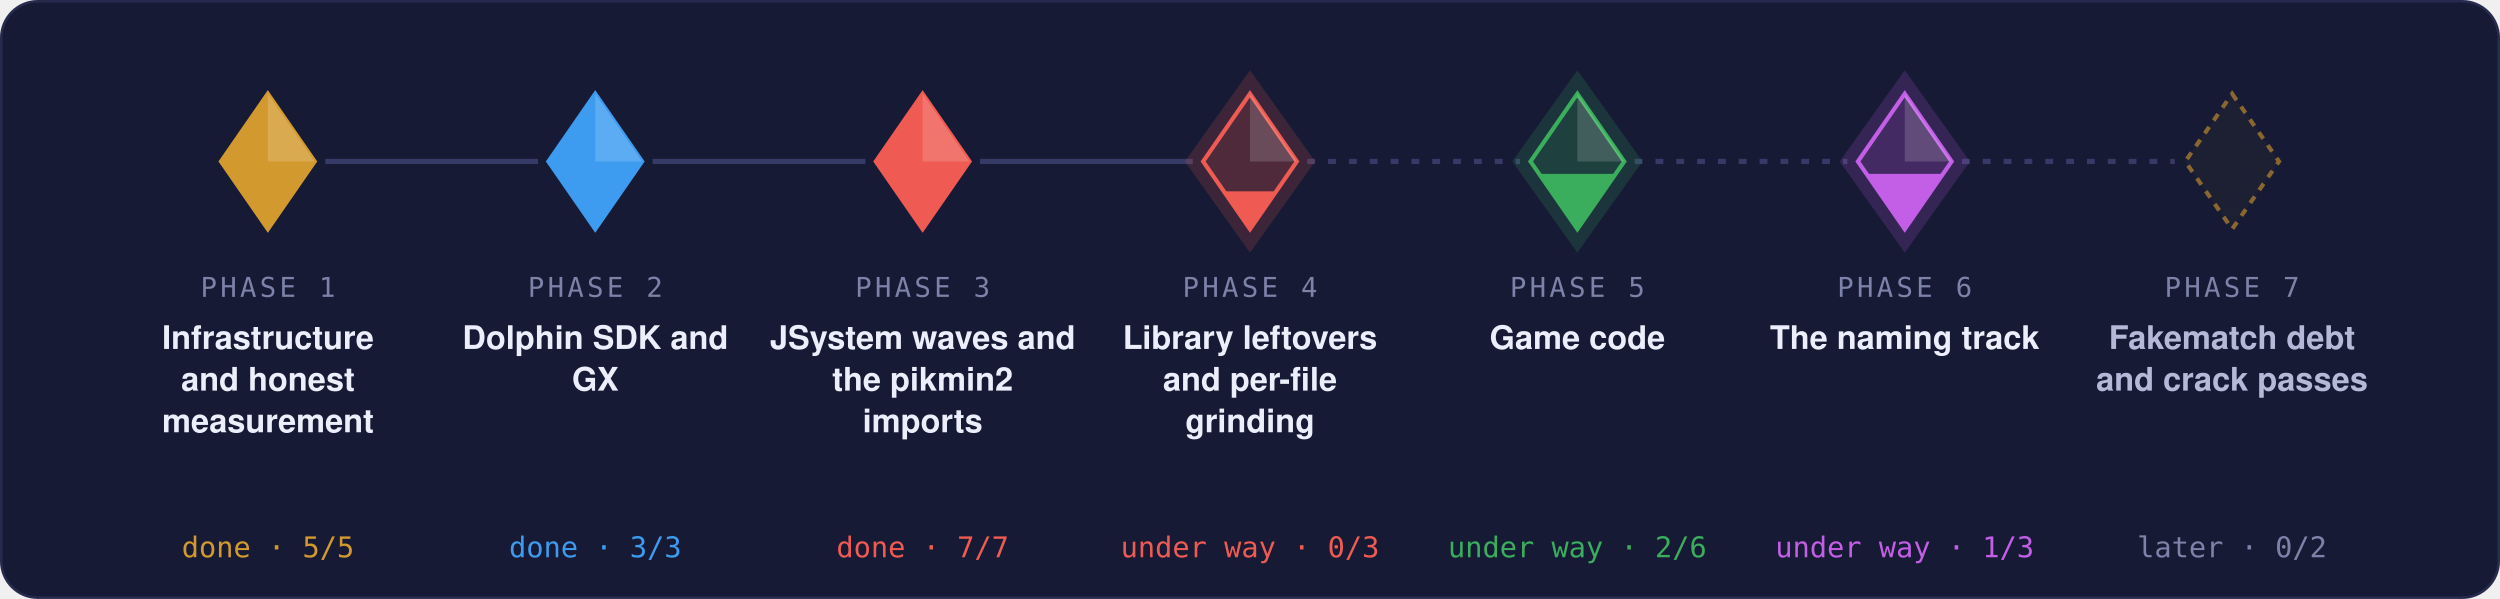
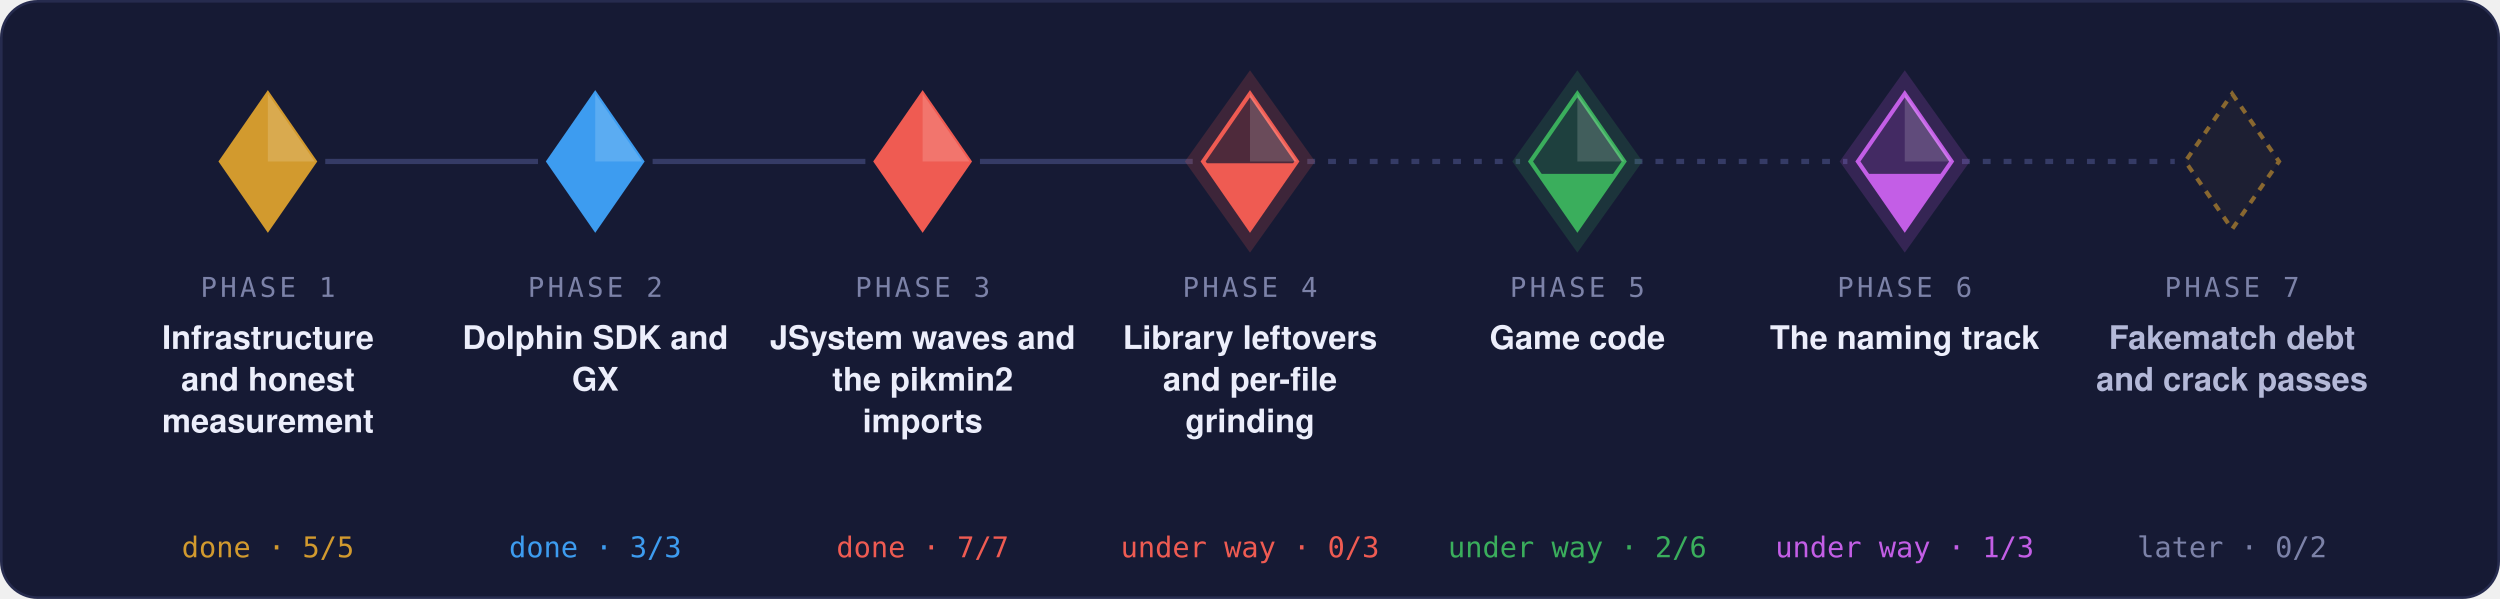
<svg xmlns="http://www.w3.org/2000/svg" width="960" height="230" viewBox="0 0 960 230" role="img" aria-label="Roadmap: phase 1, Infrastructure and honest measurement: done; phase 2, Dolphin SDK and GX: done; phase 3, JSystem waves and the pikmin2 imports: done; phase 4, Library leftovers and per-file grinding: under way; phase 5, Game code: under way; phase 6, The naming track: under way; phase 7, Fakematch debt and crack passes: later">
  <style>text { font-family: -apple-system, BlinkMacSystemFont, 'Segoe UI', Helvetica, Arial, sans-serif; } .mono { font-family: ui-monospace, SFMono-Regular, 'SF Mono', Menlo, Consolas, monospace; } .rise { transform-box: fill-box; transform-origin: 50% 100%; animation: rise 1.4s cubic-bezier(.2,.8,.2,1) both; } @keyframes rise { from { transform: scaleY(0); } } .pulse { animation: pulse 2.8s ease-in-out infinite; } @keyframes pulse { 0%, 100% { opacity: 0.35; } 50% { opacity: 1; } } @media (prefers-reduced-motion: reduce) { * { animation: none !important; } }</style>
  <defs>
    <clipPath id="rc0">
      <path d="M102.857 36L120.857 62L102.857 88L84.857 62Z" />
    </clipPath>
    <clipPath id="rc1">
      <path d="M228.571 36L246.571 62L228.571 88L210.571 62Z" />
    </clipPath>
    <clipPath id="rc2">
      <path d="M354.286 36L372.286 62L354.286 88L336.286 62Z" />
    </clipPath>
    <clipPath id="rc3">
      <path d="M480 36L498 62L480 88L462 62Z" />
    </clipPath>
    <clipPath id="rc4">
      <path d="M605.714 36L623.714 62L605.714 88L587.714 62Z" />
    </clipPath>
    <clipPath id="rc5">
      <path d="M731.429 36L749.429 62L731.429 88L713.429 62Z" />
    </clipPath>
    <clipPath id="rc6">
      <path d="M857.143 36L875.143 62L857.143 88L839.143 62Z" />
    </clipPath>
  </defs>
  <rect x="0.5" y="0.5" width="959" height="229" rx="14" fill="#161a34" stroke="#262b4e" />
  <line x1="124.9" x2="206.6" y1="62" y2="62" stroke="#353b66" stroke-width="2" />
  <line x1="250.6" x2="332.3" y1="62" y2="62" stroke="#353b66" stroke-width="2" />
  <line x1="376.3" x2="458.0" y1="62" y2="62" stroke="#353b66" stroke-width="2" />
  <line x1="502.0" x2="583.7" y1="62" y2="62" stroke="#353b66" stroke-width="2" stroke-dasharray="3 5" />
  <line x1="627.7" x2="709.4" y1="62" y2="62" stroke="#353b66" stroke-width="2" stroke-dasharray="3 5" />
  <line x1="753.4" x2="835.1" y1="62" y2="62" stroke="#353b66" stroke-width="2" stroke-dasharray="3 5" />
  <path d="M102.857 36L120.857 62L102.857 88L84.857 62Z" fill="#d29a2e" fill-opacity="0.1" stroke="#d29a2e" stroke-width="1.6" />
  <g clip-path="url(#rc0)">
    <rect class="rise" style="animation-delay:0.00s" x="84.857" y="36.00" width="36" height="52.00" fill="#d29a2e" />
  </g>
  <path d="M102.857 36L120.857 62L102.857 62Z" fill="#fff" fill-opacity="0.16" />
  <text x="102.9" y="114" text-anchor="middle" class="mono" font-size="10.5" letter-spacing="0.12em" fill="#7c82a8">PHASE 1</text>
  <text x="102.9" y="134" text-anchor="middle" font-size="12.5" font-weight="600" fill="#eceefb">Infrastructure</text>
  <text x="102.9" y="150" text-anchor="middle" font-size="12.5" font-weight="600" fill="#eceefb">and honest</text>
  <text x="102.9" y="166" text-anchor="middle" font-size="12.5" font-weight="600" fill="#eceefb">measurement</text>
  <text x="102.9" y="214" text-anchor="middle" class="mono" font-size="11" fill="#d29a2e">done · 5/5</text>
  <path d="M228.571 36L246.571 62L228.571 88L210.571 62Z" fill="#3d9cf0" fill-opacity="0.1" stroke="#3d9cf0" stroke-width="1.6" />
  <g clip-path="url(#rc1)">
    <rect class="rise" style="animation-delay:0.12s" x="210.571" y="36.00" width="36" height="52.00" fill="#3d9cf0" />
  </g>
  <path d="M228.571 36L246.571 62L228.571 62Z" fill="#fff" fill-opacity="0.16" />
  <text x="228.6" y="114" text-anchor="middle" class="mono" font-size="10.5" letter-spacing="0.12em" fill="#7c82a8">PHASE 2</text>
  <text x="228.6" y="134" text-anchor="middle" font-size="12.5" font-weight="600" fill="#eceefb">Dolphin SDK and</text>
  <text x="228.6" y="150" text-anchor="middle" font-size="12.5" font-weight="600" fill="#eceefb">GX</text>
  <text x="228.6" y="214" text-anchor="middle" class="mono" font-size="11" fill="#3d9cf0">done · 3/3</text>
  <path d="M354.286 36L372.286 62L354.286 88L336.286 62Z" fill="#ef5b52" fill-opacity="0.1" stroke="#ef5b52" stroke-width="1.6" />
  <g clip-path="url(#rc2)">
    <rect class="rise" style="animation-delay:0.24s" x="336.286" y="36.00" width="36" height="52.00" fill="#ef5b52" />
  </g>
  <path d="M354.286 36L372.286 62L354.286 62Z" fill="#fff" fill-opacity="0.16" />
  <text x="354.3" y="114" text-anchor="middle" class="mono" font-size="10.5" letter-spacing="0.12em" fill="#7c82a8">PHASE 3</text>
  <text x="354.3" y="134" text-anchor="middle" font-size="12.5" font-weight="600" fill="#eceefb">JSystem waves and</text>
  <text x="354.3" y="150" text-anchor="middle" font-size="12.5" font-weight="600" fill="#eceefb">the pikmin2</text>
  <text x="354.3" y="166" text-anchor="middle" font-size="12.5" font-weight="600" fill="#eceefb">imports</text>
  <text x="354.3" y="214" text-anchor="middle" class="mono" font-size="11" fill="#ef5b52">done · 7/7</text>
  <path class="pulse" d="M480 27L505 62L480 97L455 62Z" fill="#ef5b52" fill-opacity="0.18" />
  <path d="M480 36L498 62L480 88L462 62Z" fill="#ef5b52" fill-opacity="0.1" stroke="#ef5b52" stroke-width="1.6" />
  <g clip-path="url(#rc3)">
-     <rect class="rise" style="animation-delay:0.36s" x="462.0" y="73.48" width="36" height="14.52" fill="#ef5b52" />
+     <rect class="rise" style="animation-delay:0.36s" x="462.0" y="62.69" width="36" height="25.31" fill="#ef5b52" />
  </g>
  <path d="M480.0 36L498.0 62L480.0 62Z" fill="#fff" fill-opacity="0.16" />
  <text x="480.0" y="114" text-anchor="middle" class="mono" font-size="10.5" letter-spacing="0.12em" fill="#7c82a8">PHASE 4</text>
  <text x="480.0" y="134" text-anchor="middle" font-size="12.5" font-weight="600" fill="#eceefb">Library leftovers</text>
  <text x="480.0" y="150" text-anchor="middle" font-size="12.5" font-weight="600" fill="#eceefb">and per-file</text>
  <text x="480.0" y="166" text-anchor="middle" font-size="12.5" font-weight="600" fill="#eceefb">grinding</text>
  <text x="480.0" y="214" text-anchor="middle" class="mono" font-size="11" fill="#ef5b52">under way · 0/3</text>
  <path class="pulse" d="M605.714 27L630.714 62L605.714 97L580.714 62Z" fill="#3aae5c" fill-opacity="0.18" />
  <path d="M605.714 36L623.714 62L605.714 88L587.714 62Z" fill="#3aae5c" fill-opacity="0.1" stroke="#3aae5c" stroke-width="1.6" />
  <g clip-path="url(#rc4)">
    <rect class="rise" style="animation-delay:0.48s" x="587.714" y="66.77" width="36" height="21.23" fill="#3aae5c" />
  </g>
  <path d="M605.714 36L623.714 62L605.714 62Z" fill="#fff" fill-opacity="0.16" />
  <text x="605.7" y="114" text-anchor="middle" class="mono" font-size="10.5" letter-spacing="0.12em" fill="#7c82a8">PHASE 5</text>
  <text x="605.7" y="134" text-anchor="middle" font-size="12.5" font-weight="600" fill="#eceefb">Game code</text>
  <text x="605.7" y="214" text-anchor="middle" class="mono" font-size="11" fill="#3aae5c">under way · 2/6</text>
  <path class="pulse" d="M731.429 27L756.429 62L731.429 97L706.429 62Z" fill="#c35ee6" fill-opacity="0.18" />
  <path d="M731.429 36L749.429 62L731.429 88L713.429 62Z" fill="#c35ee6" fill-opacity="0.1" stroke="#c35ee6" stroke-width="1.6" />
  <g clip-path="url(#rc5)">
    <rect class="rise" style="animation-delay:0.60s" x="713.429" y="66.77" width="36" height="21.23" fill="#c35ee6" />
  </g>
  <path d="M731.429 36L749.429 62L731.429 62Z" fill="#fff" fill-opacity="0.16" />
  <text x="731.4" y="114" text-anchor="middle" class="mono" font-size="10.5" letter-spacing="0.12em" fill="#7c82a8">PHASE 6</text>
  <text x="731.4" y="134" text-anchor="middle" font-size="12.5" font-weight="600" fill="#eceefb">The naming track</text>
  <text x="731.4" y="214" text-anchor="middle" class="mono" font-size="11" fill="#c35ee6">under way · 1/3</text>
  <path d="M857.143 36L875.143 62L857.143 88L839.143 62Z" fill="#d29a2e" fill-opacity="0.04" stroke="#d29a2e" stroke-width="1.6" stroke-dasharray="3 3" stroke-opacity="0.6" />
  <text x="857.1" y="114" text-anchor="middle" class="mono" font-size="10.5" letter-spacing="0.12em" fill="#7c82a8">PHASE 7</text>
  <text x="857.1" y="134" text-anchor="middle" font-size="12.5" font-weight="600" fill="#b4b9d8">Fakematch debt</text>
  <text x="857.1" y="150" text-anchor="middle" font-size="12.5" font-weight="600" fill="#b4b9d8">and crack passes</text>
  <text x="857.1" y="214" text-anchor="middle" class="mono" font-size="11" fill="#7c82a8">later · 0/2</text>
</svg>
